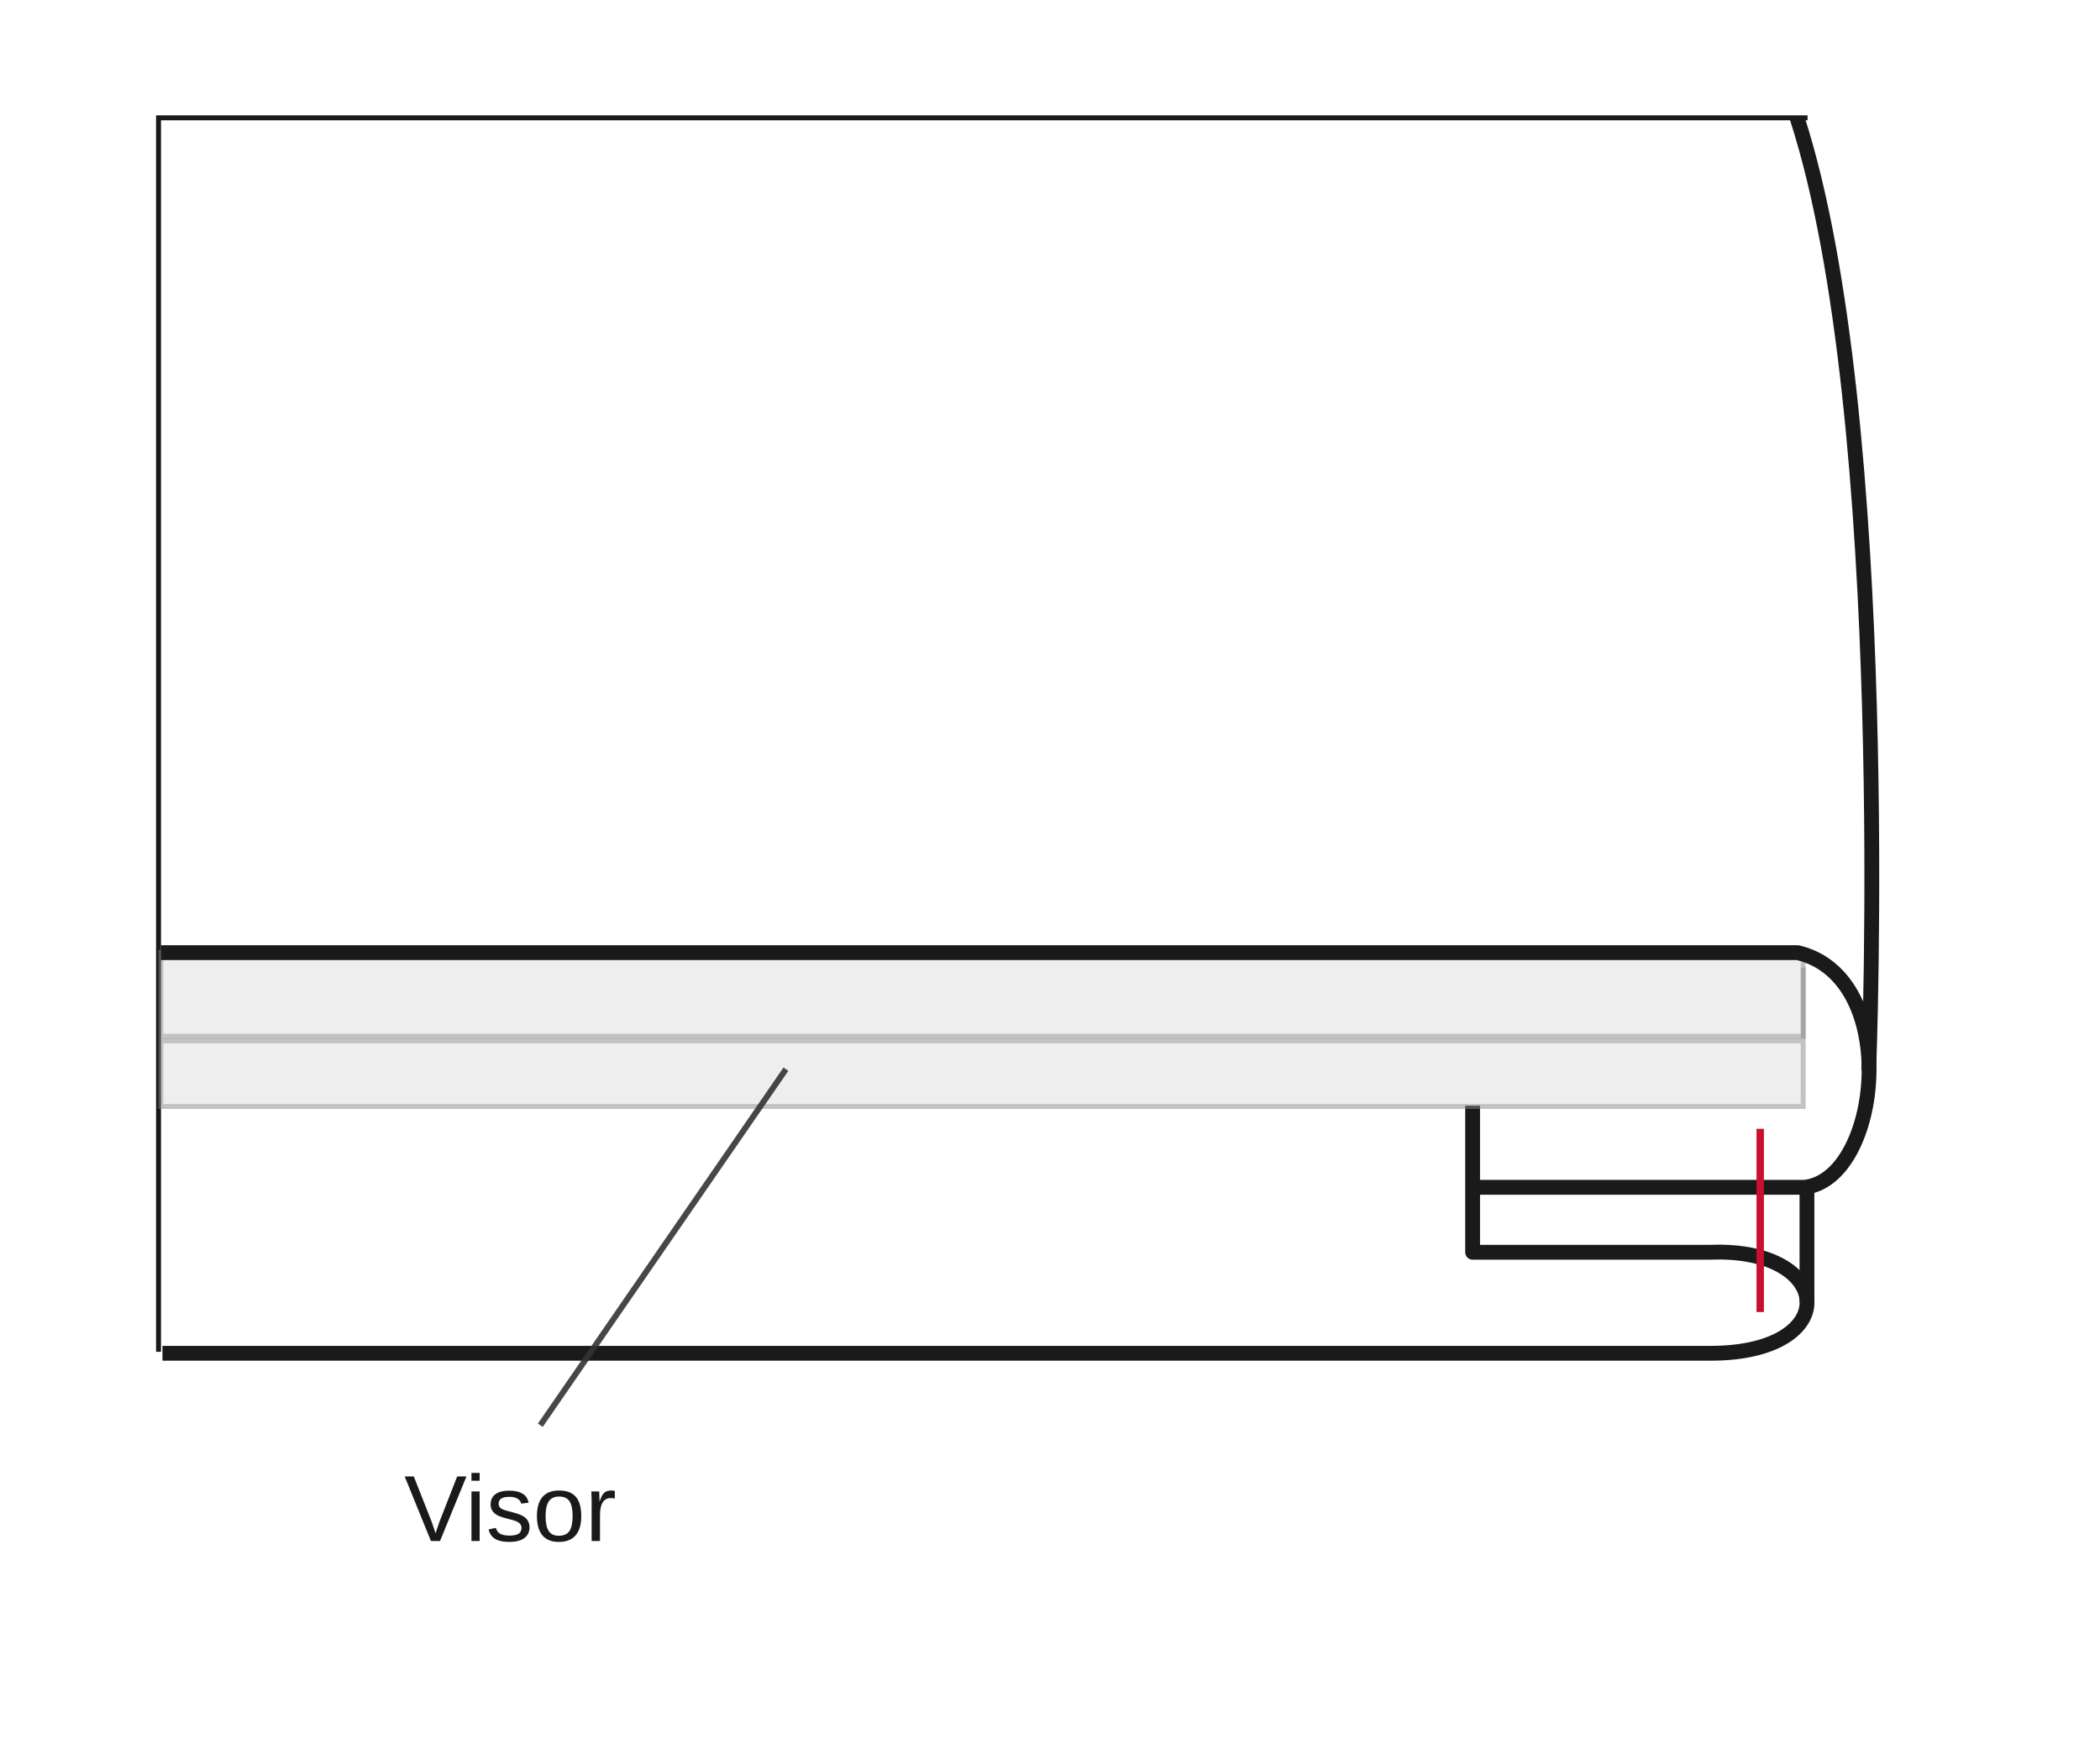
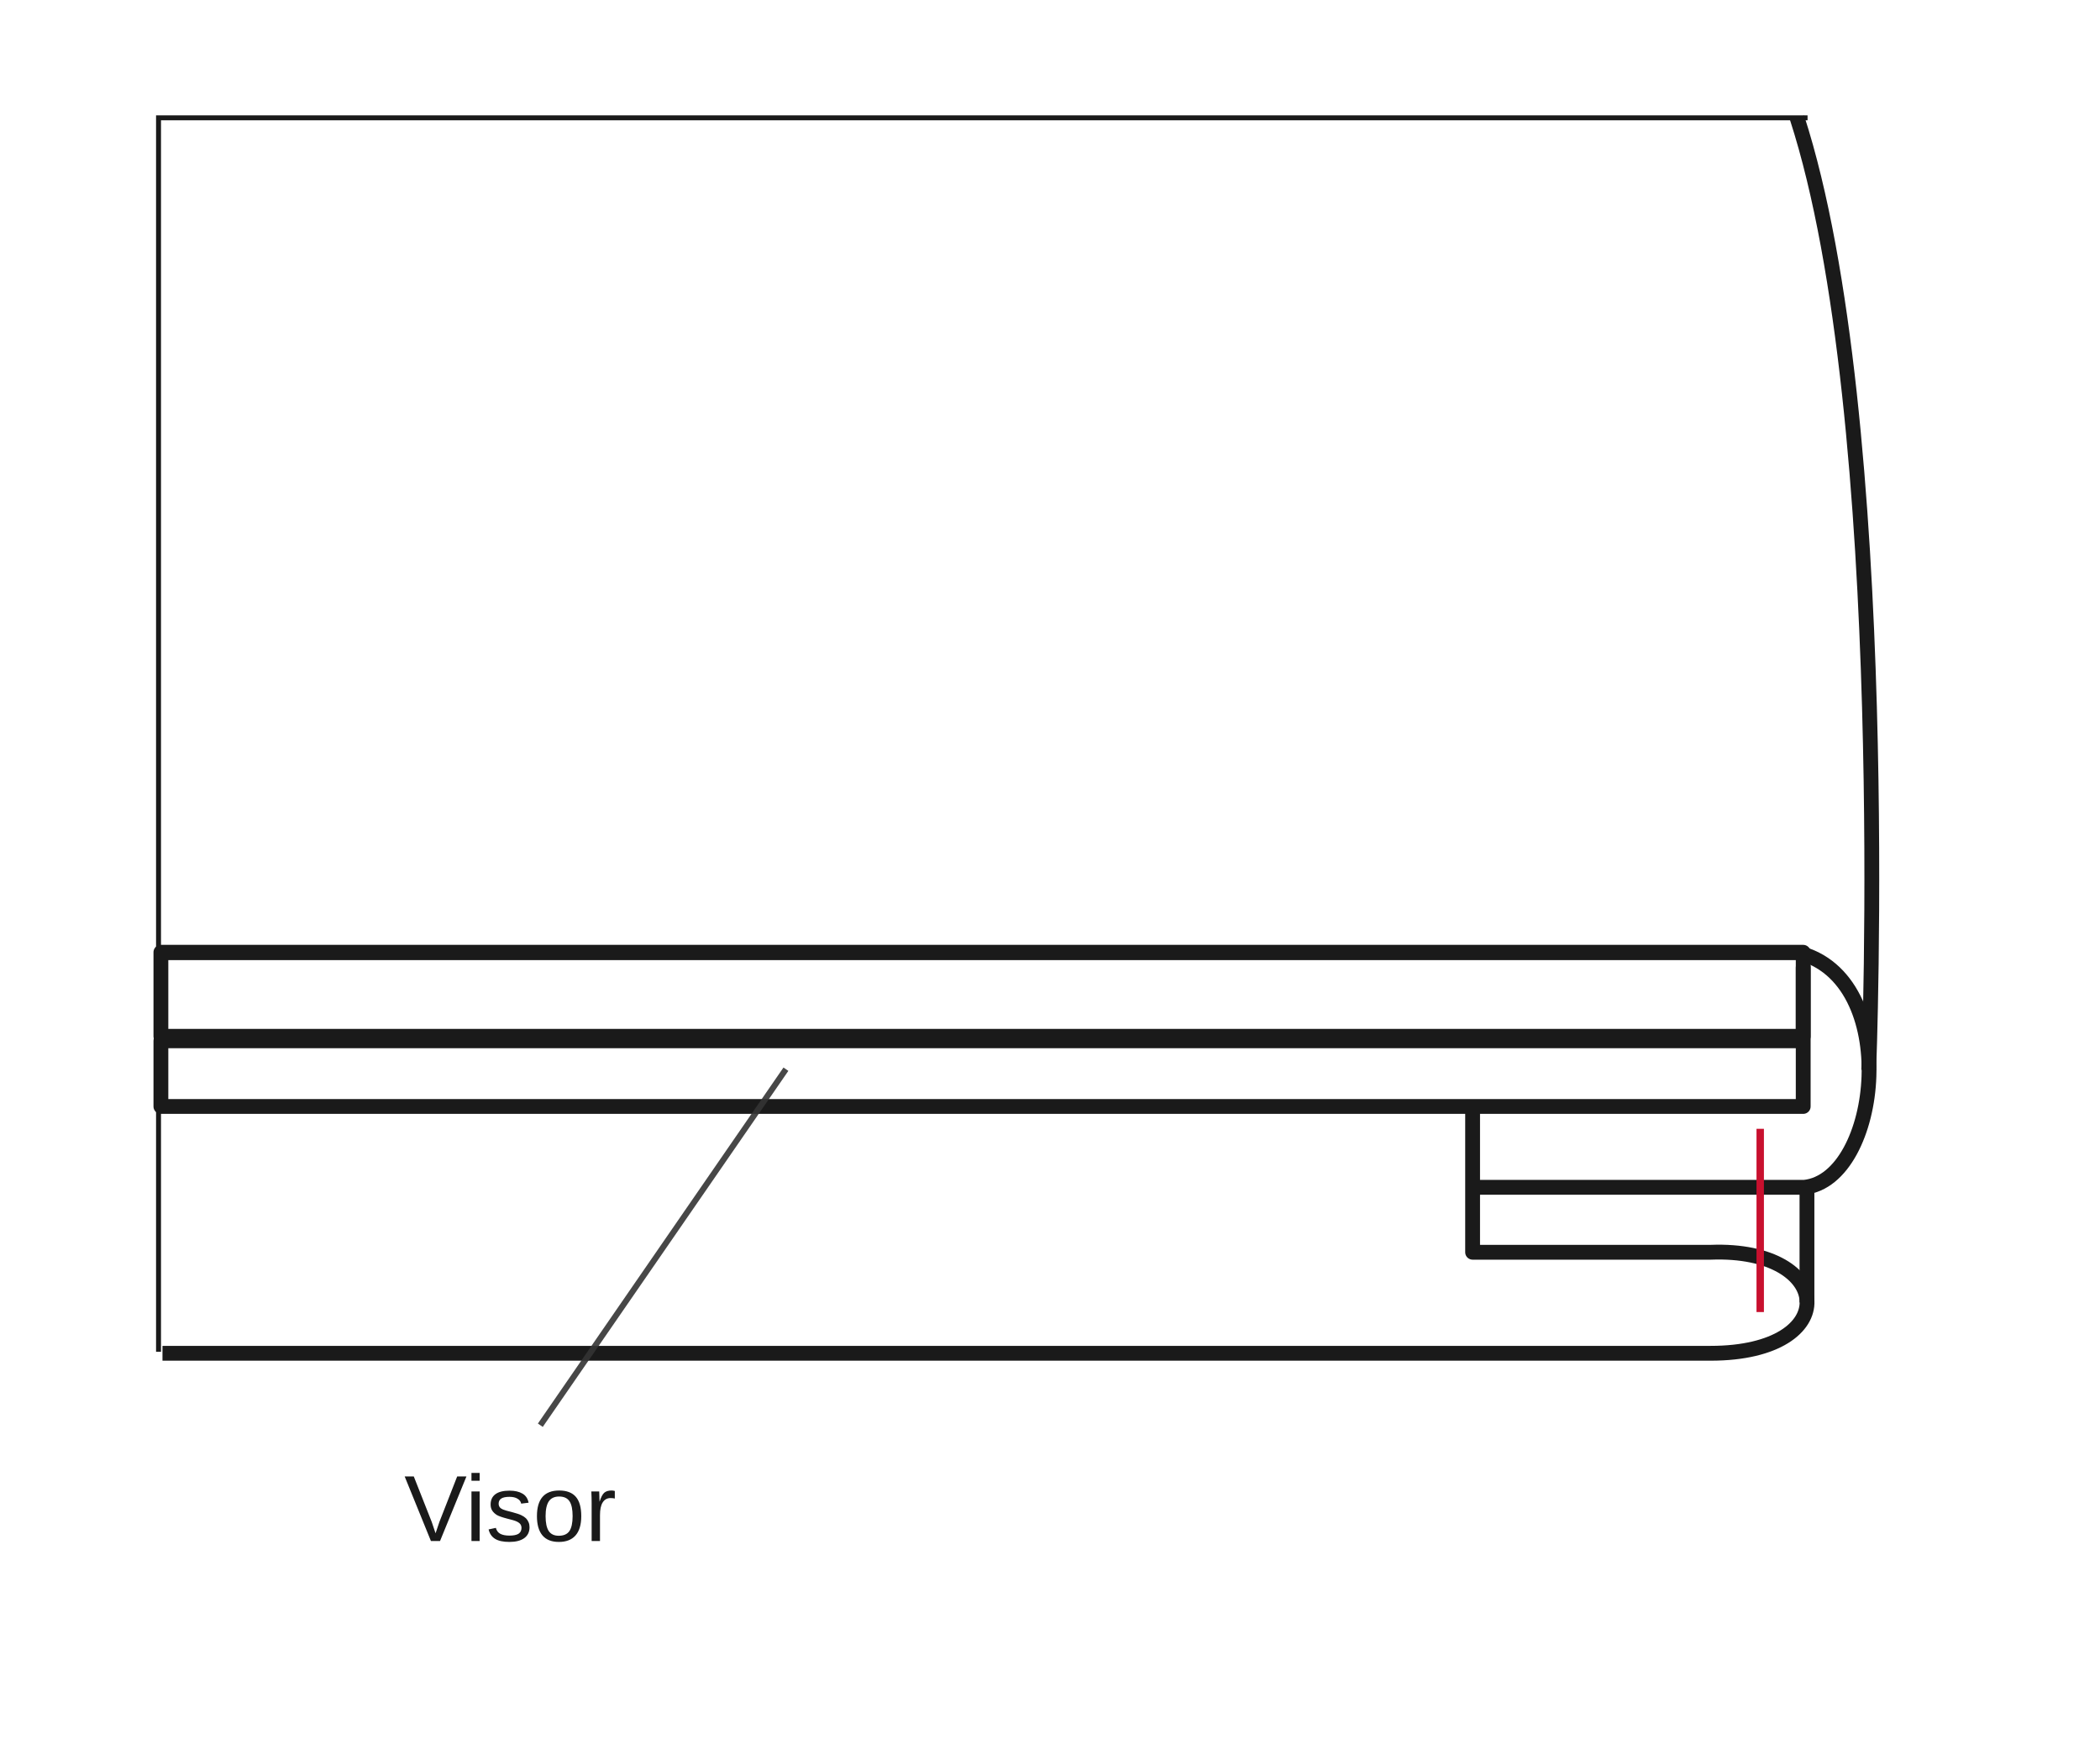
<svg xmlns="http://www.w3.org/2000/svg" viewBox="0.00 0.00 212.48 175.90">
  <g id="role-break_line" data-role="break_line">
-     <path d="M 16.04 136.76 L 16.04 11.92 L 182.89 11.92" style="stroke:#1A1A1A;stroke-width:0.5;stroke-dasharray:none;fill:none;stroke-linecap:butt;opacity:1" data-role="break_line" data-elem-key="0056ea00fd56b1b3" data-group-key="break_line|#1a1a1a|none|0.75|false" />
+     <path d="M 16.04 136.76 L 16.04 11.92 L 182.89 11.92" style="stroke:#1A1A1A;stroke-width:0.5;stroke-dasharray:none;fill:none;stroke-linecap:butt;opacity:1" data-role="break_line" data-elem-key="0056ea00fd56b1b3" data-group-key="callout_line|#1a1a1a|none|0.8|false" />
  </g>
-   <g id="role-contour_outer" data-role="contour_outer">
-     <path d="M 149.00 111.86 L 149.00 126.69 L 173.10 126.69 C 185.61 126.21 186.56 136.91 173.08 136.91 L 16.44 136.91" style="stroke:#1A1A1A;stroke-width:1.5;stroke-dasharray:none;fill:none;stroke-linecap:butt;stroke-linejoin:round;opacity:1" data-role="contour_outer" data-elem-key="fb487e786d8f04c6" data-group-key="contour_outer|#1a1a1a|none|1.5|false" />
-     <path d="M 182.83 120.65 L 182.83 131.77" style="stroke:#1A1A1A;stroke-width:1.5;stroke-dasharray:none;fill:none;stroke-linecap:butt;stroke-linejoin:round;opacity:1" data-role="contour_outer" data-elem-key="65343356c2736570" data-group-key="contour_outer|#1a1a1a|none|1.5|false" />
-   </g>
-   <g id="role-fill_interlining" data-role="fill_interlining">
-     <path d="M 182.45 97.88 L 182.45 111.94 L 16.28 111.94 L 16.28 105.30 L 182.45 105.30 Z" style="stroke:#888888;stroke-width:0.5;stroke-dasharray:none;fill:#DDDDDD;opacity:0.5" data-role="fill_interlining" data-elem-key="13f18242eb8e4fb5" data-group-key="fill_interlining|#1a1a1a|#d0d2d2|1.0|false" />
-     <path d="M 16.28 96.34 H 182.45 V 104.84 H 16.28 Z Z" style="stroke:#888888;stroke-width:0.5;stroke-dasharray:none;fill:#DDDDDD;opacity:0.5" data-role="fill_interlining" data-elem-key="d9fb692276d25330" data-group-key="fill_interlining|#1a1a1a|#d0d2d2|1.0|false" />
-   </g>
-   <g id="role-contour_outer" data-role="contour_outer">
-     <path d="M 189.08 108.26 C 189.08 108.26 191.69 42.36 181.83 11.92" style="stroke:#1A1A1A;stroke-width:1.5;stroke-dasharray:none;fill:none;stroke-linecap:butt;stroke-linejoin:round;opacity:1" data-role="contour_outer" data-elem-key="854c27bbbbb83369" data-group-key="contour_outer|#1a1a1a|none|1.5|false" />
-     <path d="M 148.48 120.12 L 182.55 120.12 C 190.31 119.35 192.48 98.90 181.90 96.38 L 16.28 96.38" style="stroke:#1A1A1A;stroke-width:1.5;stroke-dasharray:none;fill:none;stroke-linecap:butt;stroke-linejoin:round;opacity:1" data-role="contour_outer" data-elem-key="6a6302dbbeb2331d" data-group-key="contour_outer|#1a1a1a|none|1.5|false" />
+   <g id="role-component_visor" data-role="component_visor">
+     <path d="M 149.00 111.86 L 149.00 126.69 L 173.10 126.69 C 185.61 126.21 186.56 136.91 173.08 136.91 L 16.44 136.91" style="stroke:#1A1A1A;stroke-width:1.5;stroke-dasharray:none;fill:none;stroke-linecap:butt;stroke-linejoin:round;opacity:1" data-role="component_visor" data-elem-key="fb487e786d8f04c6" data-group-key="contour_outer|#1a1a1a|none|1.5|false" />
+     <path d="M 182.83 120.65 L 182.83 131.77" style="stroke:#1A1A1A;stroke-width:1.5;stroke-dasharray:none;fill:none;stroke-linecap:butt;stroke-linejoin:round;opacity:1" data-role="component_visor" data-elem-key="65343356c2736570" data-group-key="contour_outer|#1a1a1a|none|1.5|false" />
+     <path d="M 182.45 97.88 L 182.45 111.94 L 16.28 111.94 L 16.28 105.30 L 182.45 105.30 Z" style="stroke:#1A1A1A;stroke-width:1.5;stroke-dasharray:none;fill:none;stroke-linecap:butt;stroke-linejoin:round;opacity:1" data-role="component_visor" data-elem-key="13f18242eb8e4fb5" data-group-key="fill_interlining|#1a1a1a|#d0d2d2|1.0|false" />
+     <path d="M 16.28 96.34 H 182.45 V 104.84 H 16.28 Z Z" style="stroke:#1A1A1A;stroke-width:1.5;stroke-dasharray:none;fill:none;stroke-linecap:butt;stroke-linejoin:round;opacity:1" data-role="component_visor" data-elem-key="d9fb692276d25330" data-group-key="fill_interlining|#1a1a1a|#d0d2d2|1.0|false" />
+     <path d="M 189.08 108.26 C 189.08 108.26 191.69 42.36 181.83 11.92" style="stroke:#1A1A1A;stroke-width:1.5;stroke-dasharray:none;fill:none;stroke-linecap:butt;stroke-linejoin:round;opacity:1" data-role="component_visor" data-elem-key="854c27bbbbb83369" data-group-key="contour_outer|#1a1a1a|none|1.5|false" />
+     <path d="M 148.48 120.12 L 182.55 120.12 C 190.31 119.35 192.48 98.90 181.90 96.38 L 16.28 96.38" style="stroke:#1A1A1A;stroke-width:1.5;stroke-dasharray:none;fill:none;stroke-linecap:butt;stroke-linejoin:round;opacity:1" data-role="component_visor" data-elem-key="6a6302dbbeb2331d" data-group-key="contour_outer|#1a1a1a|none|1.5|false" />
  </g>
  <g id="role-stitch_edge" data-role="stitch_edge">
    <path d="M 178.10 114.20 L 178.10 132.74" style="stroke:#C8102E;stroke-width:0.75;stroke-dasharray:none;fill:none;stroke-linecap:butt;opacity:1" data-role="stitch_edge" data-elem-key="5ca454b8ffdded46" data-group-key="stitch_edge|#e02020|none|1.0|false" />
  </g>
  <g id="role-callout_line" data-role="callout_line">
-     <path d="M 54.67 144.19 L 79.52 108.17" style="stroke:#333333;stroke-width:0.6;stroke-dasharray:none;fill:none;stroke-linecap:butt;opacity:0.9" data-role="callout_line" data-elem-key="a2da2fbdc6bff5ff" data-group-key="callout_line|#1a1a1a|none|0.75|false" />
+     <path d="M 54.67 144.19 L 79.52 108.17" style="stroke:#333333;stroke-width:0.6;stroke-dasharray:none;fill:none;stroke-linecap:butt;opacity:0.9" data-role="callout_line" data-elem-key="a2da2fbdc6bff5ff" data-group-key="callout_line|#1a1a1a|none|0.8|false" />
  </g>
  <g id="role-label" data-role="label" data-trace-ignore="1">
    <text x="40.9" y="155.9" font-family="Arial, sans-serif" font-size="9.5" fill="#1A1A1A">Visor</text>
  </g>
</svg>
